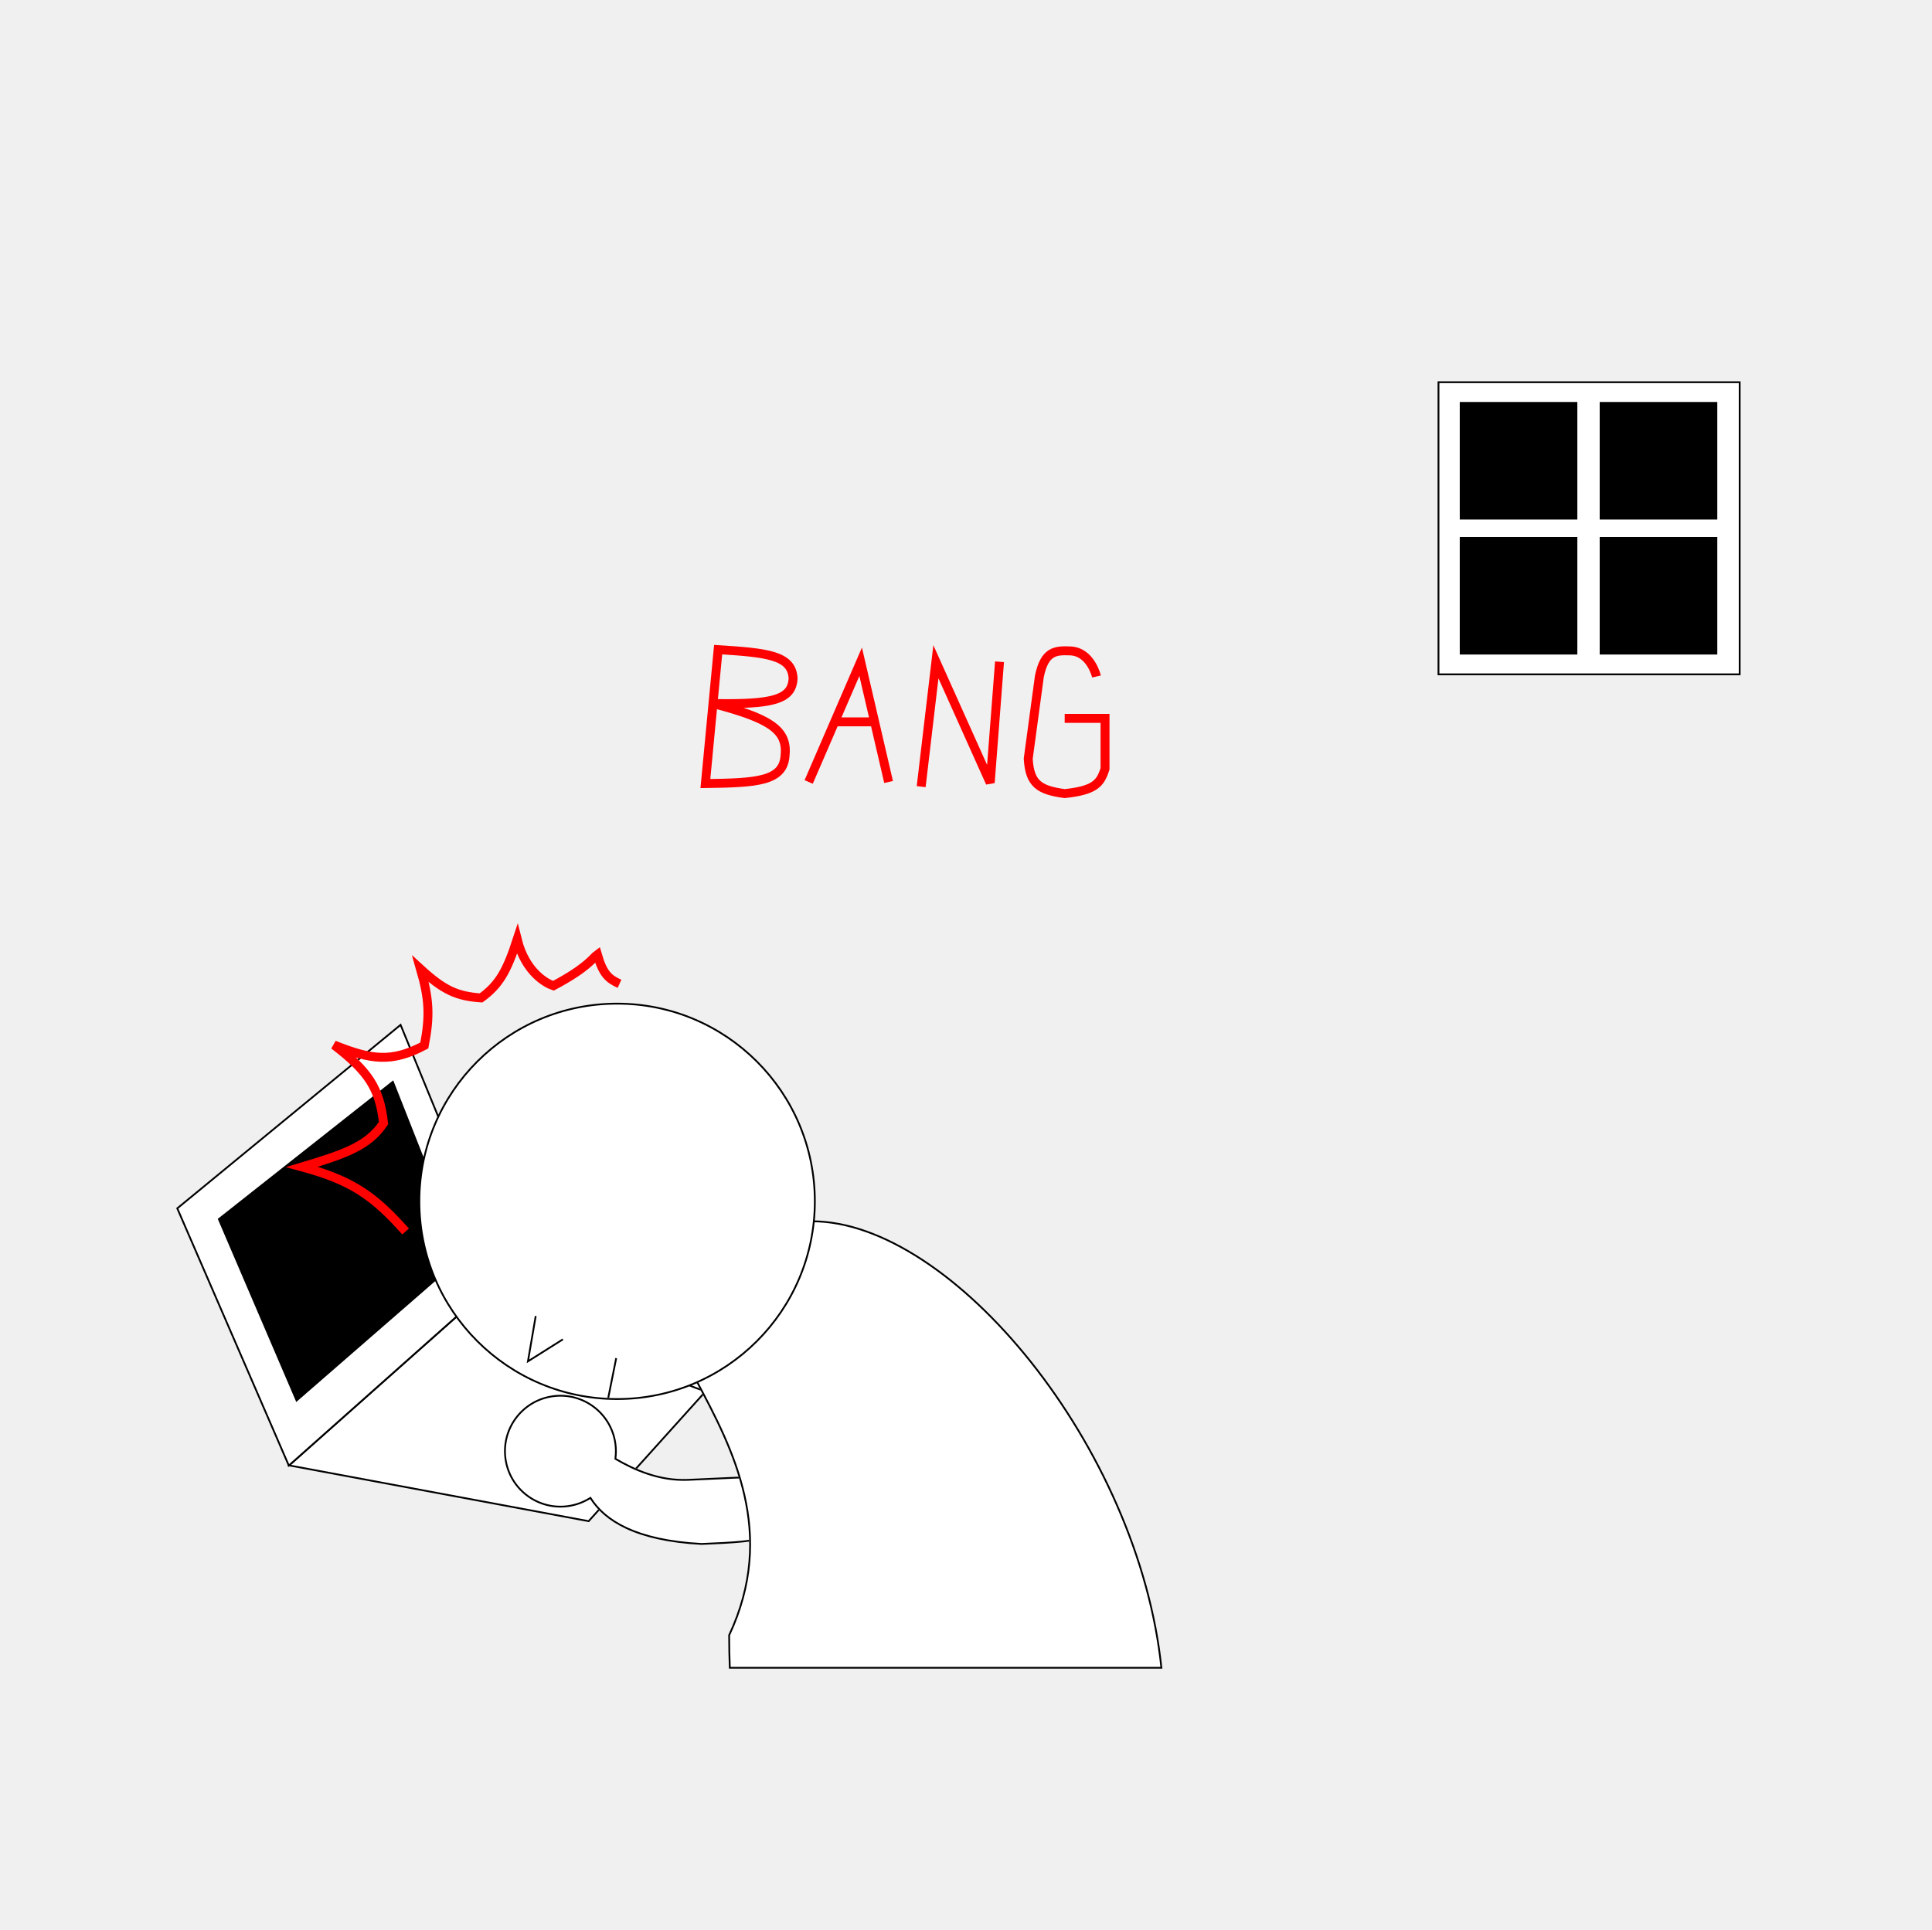
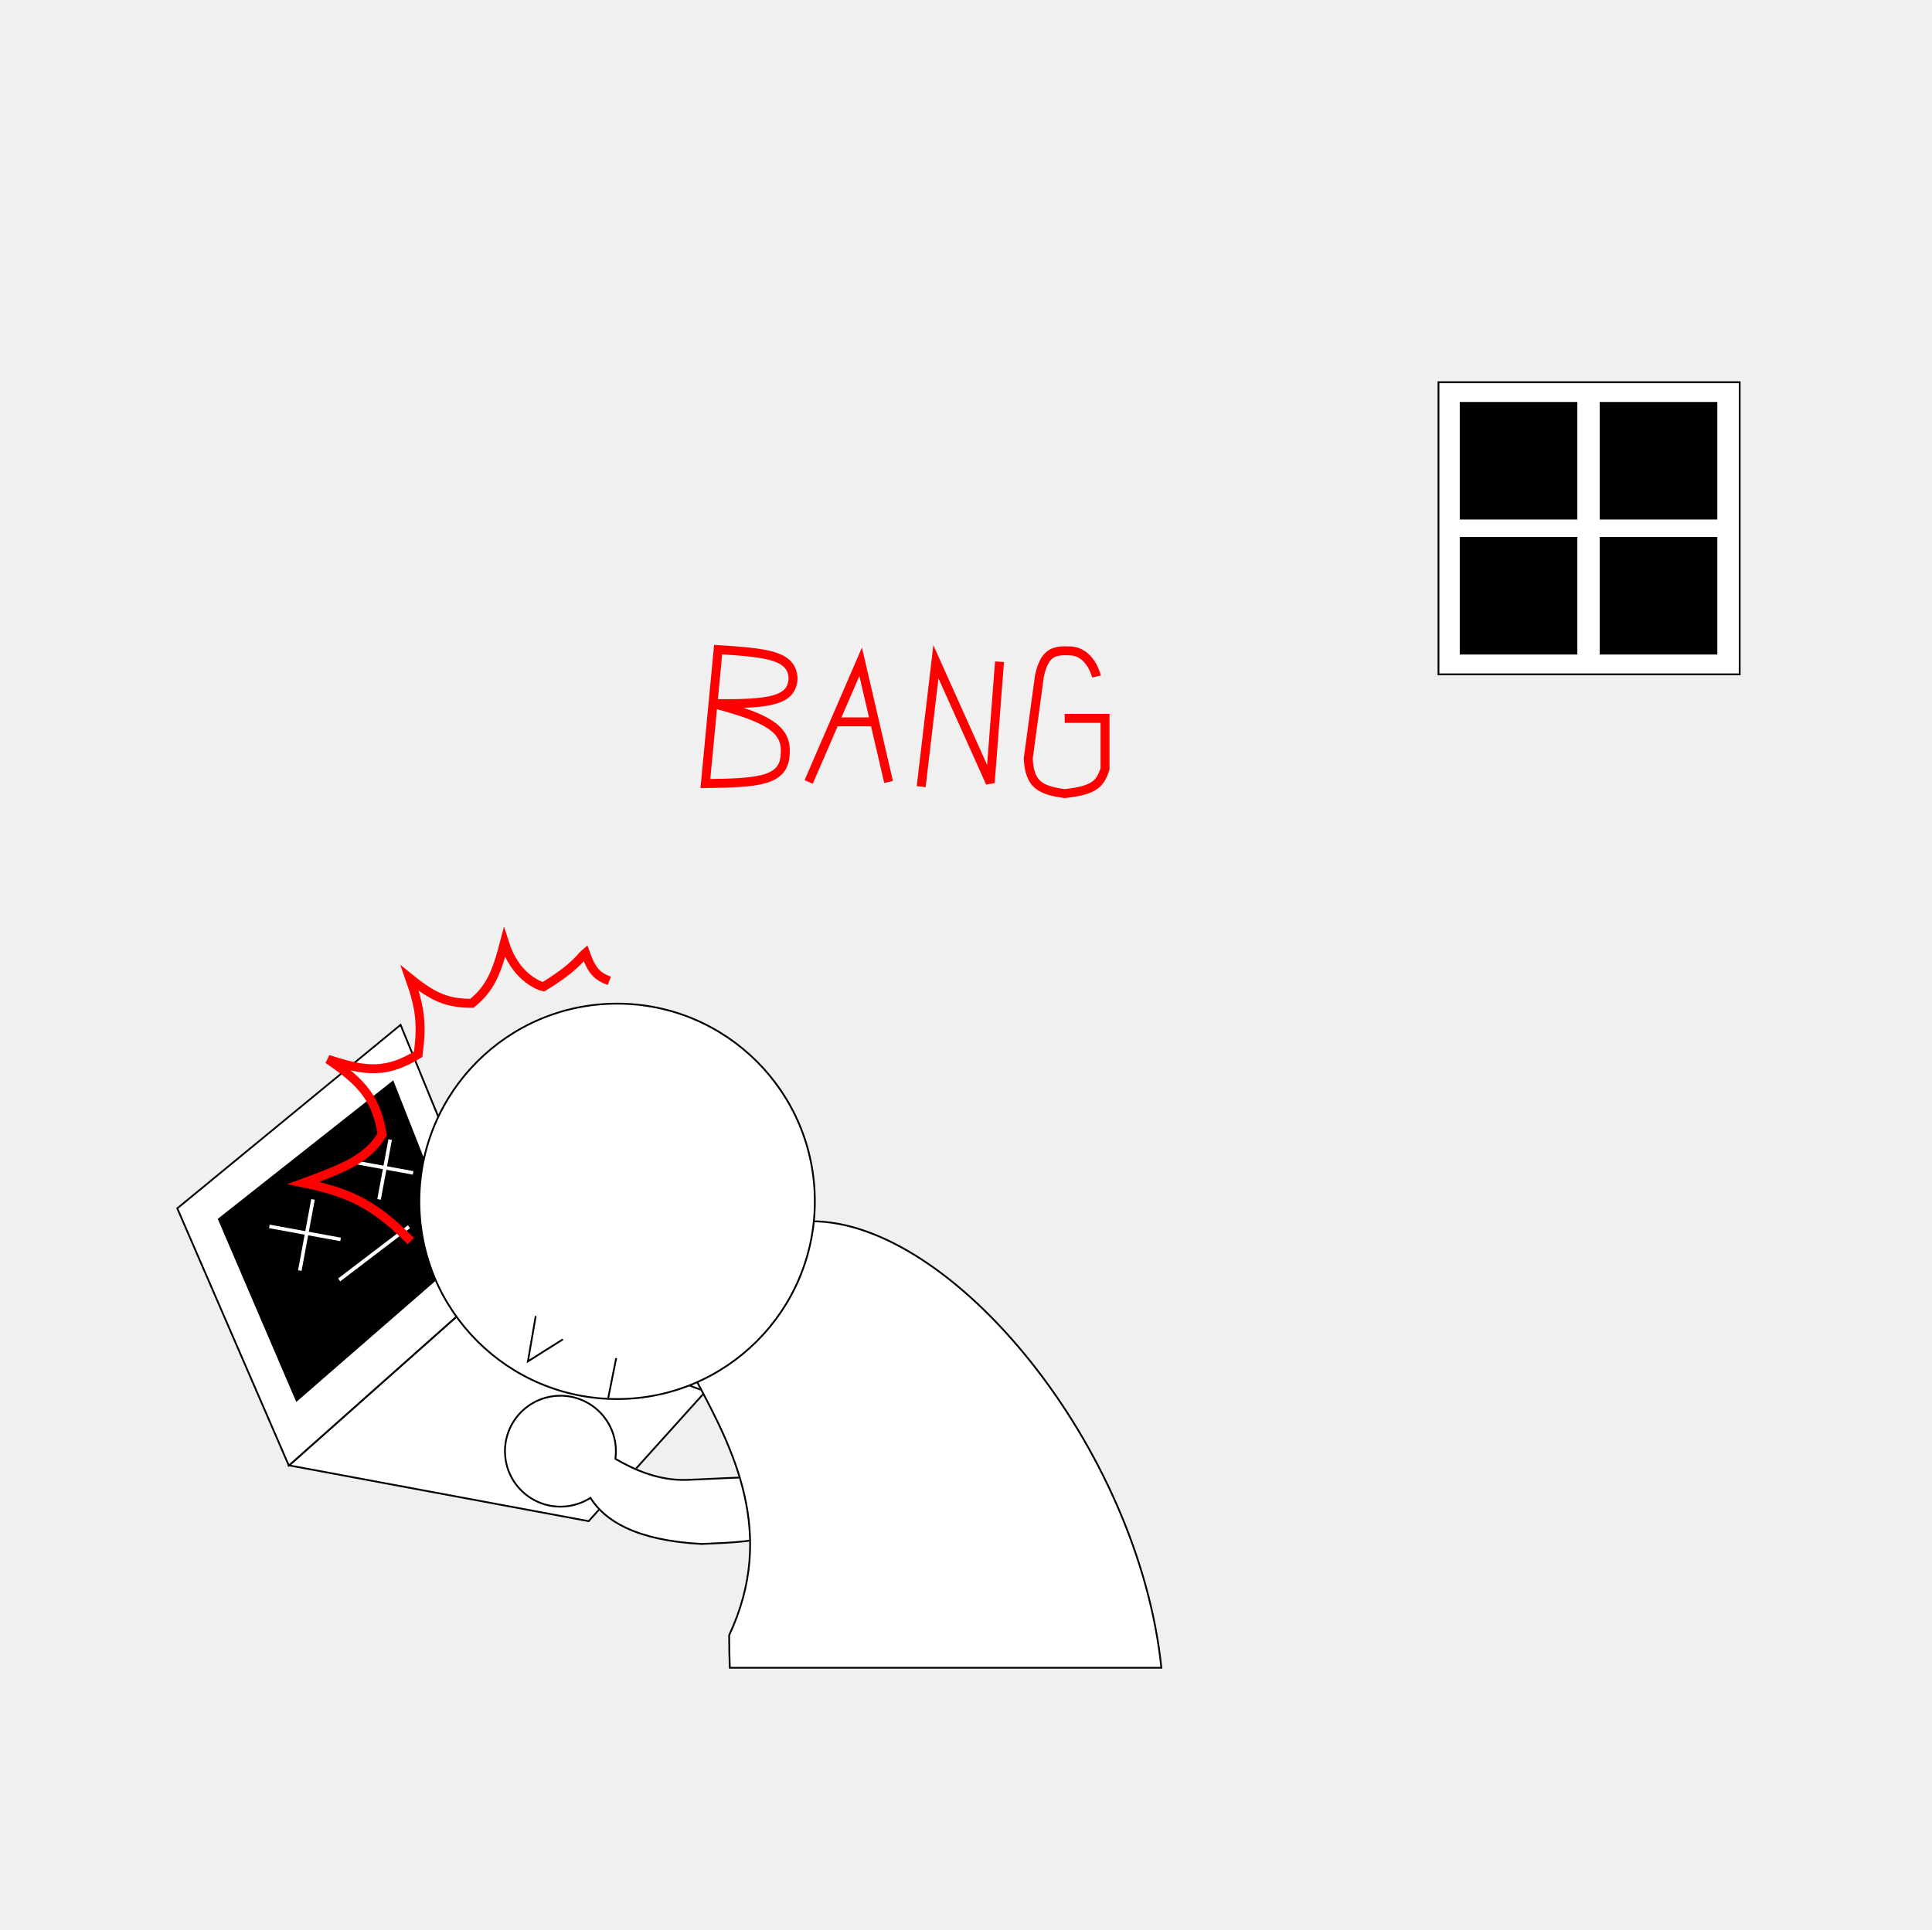
<svg xmlns="http://www.w3.org/2000/svg" width="1081" height="1080" viewBox="0 0 1081 1080" fill="none">
  <g clip-path="url(#clip0)">
    <path d="M329.358 851.332L161.765 820.113L281.868 713.409L443.174 724.97L329.358 851.332Z" fill="white" stroke="black" />
    <mask id="path-2-inside-1" fill="white">
      <path fill-rule="evenodd" clip-rule="evenodd" d="M377.818 741.006C379.386 737.462 380.256 733.541 380.256 729.417C380.256 713.582 367.419 700.744 351.583 700.744C335.748 700.744 322.91 713.582 322.91 729.417C322.91 745.253 335.748 758.09 351.583 758.09C355.979 758.09 360.144 757.101 363.867 755.333C368.689 767.491 382.214 780.224 419.826 783.481C452.063 783.481 459.449 782.213 459.449 770.355C505.98 752.277 456.079 752.719 424.337 753C420.708 753.032 417.316 753.062 414.333 753.062C399.401 753.062 386.918 746.68 377.818 741.006Z" />
    </mask>
    <path fill-rule="evenodd" clip-rule="evenodd" d="M377.818 741.006C379.386 737.462 380.256 733.541 380.256 729.417C380.256 713.582 367.419 700.744 351.583 700.744C335.748 700.744 322.91 713.582 322.91 729.417C322.91 745.253 335.748 758.09 351.583 758.09C355.979 758.09 360.144 757.101 363.867 755.333C368.689 767.491 382.214 780.224 419.826 783.481C452.063 783.481 459.449 782.213 459.449 770.355C505.98 752.277 456.079 752.719 424.337 753C420.708 753.032 417.316 753.062 414.333 753.062C399.401 753.062 386.918 746.68 377.818 741.006Z" fill="white" />
-     <path d="M377.818 741.006L376.903 740.601L376.552 741.395L377.289 741.854L377.818 741.006ZM363.867 755.333L364.796 754.965L364.403 753.972L363.438 754.43L363.867 755.333ZM419.826 783.481L419.739 784.477L419.782 784.481H419.826V783.481ZM459.449 770.355L459.086 769.423L458.449 769.671V770.355H459.449ZM424.337 753L424.329 752L424.329 752L424.337 753ZM379.256 729.417C379.256 733.399 378.416 737.183 376.903 740.601L378.733 741.41C380.355 737.742 381.256 733.683 381.256 729.417H379.256ZM351.583 701.744C366.867 701.744 379.256 714.134 379.256 729.417H381.256C381.256 713.029 367.971 699.744 351.583 699.744V701.744ZM323.91 729.417C323.91 714.134 336.3 701.744 351.583 701.744V699.744C335.195 699.744 321.91 713.029 321.91 729.417H323.91ZM351.583 757.09C336.3 757.09 323.91 744.701 323.91 729.417H321.91C321.91 745.805 335.195 759.09 351.583 759.09V757.09ZM363.438 754.43C359.846 756.136 355.828 757.09 351.583 757.09V759.09C356.13 759.09 360.441 758.067 364.296 756.237L363.438 754.43ZM419.912 782.484C382.495 779.244 369.422 766.627 364.796 754.965L362.937 755.702C367.956 768.355 381.934 781.203 419.739 784.477L419.912 782.484ZM458.449 770.355C458.449 773.234 457.997 775.304 456.96 776.852C455.935 778.382 454.239 779.549 451.433 780.408C448.612 781.272 444.763 781.796 439.559 782.099C434.365 782.401 427.884 782.481 419.826 782.481V784.481C427.886 784.481 434.417 784.401 439.675 784.095C444.922 783.79 448.964 783.256 452.019 782.321C455.089 781.381 457.254 780.007 458.622 777.965C459.977 775.94 460.449 773.405 460.449 770.355H458.449ZM424.346 754C432.285 753.929 441.338 753.849 449.734 754.05C458.146 754.252 465.829 754.735 471.05 755.773C473.688 756.298 475.554 756.94 476.581 757.663C477.083 758.016 477.29 758.323 477.361 758.555C477.423 758.759 477.425 759.049 477.18 759.496C476.642 760.477 475.126 761.825 472.108 763.538C469.141 765.221 464.882 767.171 459.086 769.423L459.811 771.287C465.648 769.019 470.008 767.029 473.095 765.277C476.131 763.554 478.102 761.974 478.933 760.458C479.373 759.657 479.53 758.807 479.273 757.97C479.026 757.161 478.441 756.526 477.733 756.027C476.34 755.047 474.116 754.344 471.44 753.812C466.035 752.736 458.199 752.253 449.782 752.051C441.348 751.849 432.261 751.929 424.329 752L424.346 754ZM414.333 754.062C417.321 754.062 420.718 754.032 424.346 754L424.329 752C420.698 752.032 417.311 752.062 414.333 752.062V754.062ZM377.289 741.854C386.438 747.559 399.117 754.062 414.333 754.062V752.062C399.684 752.062 387.397 745.8 378.347 740.157L377.289 741.854Z" fill="black" mask="url(#path-2-inside-1)" />
+     <path d="M377.818 741.006L376.903 740.601L376.552 741.395L377.289 741.854L377.818 741.006ZM363.867 755.333L364.796 754.965L364.403 753.972L363.438 754.43L363.867 755.333ZM419.826 783.481L419.739 784.477L419.782 784.481H419.826V783.481ZM459.449 770.355L459.086 769.423L458.449 769.671V770.355H459.449ZM424.337 753L424.329 752L424.337 753ZM379.256 729.417C379.256 733.399 378.416 737.183 376.903 740.601L378.733 741.41C380.355 737.742 381.256 733.683 381.256 729.417H379.256ZM351.583 701.744C366.867 701.744 379.256 714.134 379.256 729.417H381.256C381.256 713.029 367.971 699.744 351.583 699.744V701.744ZM323.91 729.417C323.91 714.134 336.3 701.744 351.583 701.744V699.744C335.195 699.744 321.91 713.029 321.91 729.417H323.91ZM351.583 757.09C336.3 757.09 323.91 744.701 323.91 729.417H321.91C321.91 745.805 335.195 759.09 351.583 759.09V757.09ZM363.438 754.43C359.846 756.136 355.828 757.09 351.583 757.09V759.09C356.13 759.09 360.441 758.067 364.296 756.237L363.438 754.43ZM419.912 782.484C382.495 779.244 369.422 766.627 364.796 754.965L362.937 755.702C367.956 768.355 381.934 781.203 419.739 784.477L419.912 782.484ZM458.449 770.355C458.449 773.234 457.997 775.304 456.96 776.852C455.935 778.382 454.239 779.549 451.433 780.408C448.612 781.272 444.763 781.796 439.559 782.099C434.365 782.401 427.884 782.481 419.826 782.481V784.481C427.886 784.481 434.417 784.401 439.675 784.095C444.922 783.79 448.964 783.256 452.019 782.321C455.089 781.381 457.254 780.007 458.622 777.965C459.977 775.94 460.449 773.405 460.449 770.355H458.449ZM424.346 754C432.285 753.929 441.338 753.849 449.734 754.05C458.146 754.252 465.829 754.735 471.05 755.773C473.688 756.298 475.554 756.94 476.581 757.663C477.083 758.016 477.29 758.323 477.361 758.555C477.423 758.759 477.425 759.049 477.18 759.496C476.642 760.477 475.126 761.825 472.108 763.538C469.141 765.221 464.882 767.171 459.086 769.423L459.811 771.287C465.648 769.019 470.008 767.029 473.095 765.277C476.131 763.554 478.102 761.974 478.933 760.458C479.373 759.657 479.53 758.807 479.273 757.97C479.026 757.161 478.441 756.526 477.733 756.027C476.34 755.047 474.116 754.344 471.441 753.812C466.035 752.736 458.199 752.253 449.782 752.051C441.348 751.849 432.261 751.929 424.329 752L424.346 754ZM414.333 754.062C417.321 754.062 420.718 754.032 424.346 754L424.329 752C420.698 752.032 417.311 752.062 414.333 752.062V754.062ZM377.289 741.854C386.438 747.559 399.117 754.062 414.333 754.062V752.062C399.684 752.062 387.397 745.8 378.347 740.157L377.289 741.854Z" fill="black" mask="url(#path-2-inside-1)" />
    <mask id="path-4-inside-2" fill="white">
      <path fill-rule="evenodd" clip-rule="evenodd" d="M344.86 816.167C345.202 813.486 345.201 810.717 344.82 807.912C342.471 790.656 326.578 778.57 309.322 780.919C292.065 783.267 279.98 799.16 282.328 816.416C284.676 833.673 300.569 845.758 317.826 843.41C322.364 842.792 326.545 841.238 330.199 838.969C338.194 851.355 355.364 862.616 392.547 864.585C429.586 863.148 438.011 861.271 437.45 846.802C490.055 822.667 432.743 825.431 396.288 827.19C392.119 827.391 388.223 827.579 384.796 827.712C368.982 828.325 355.302 822.229 344.86 816.167Z" />
    </mask>
    <path fill-rule="evenodd" clip-rule="evenodd" d="M344.86 816.167C345.202 813.486 345.201 810.717 344.82 807.912C342.471 790.656 326.578 778.57 309.322 780.919C292.065 783.267 279.98 799.16 282.328 816.416C284.676 833.673 300.569 845.758 317.826 843.41C322.364 842.792 326.545 841.238 330.199 838.969C338.194 851.355 355.364 862.616 392.547 864.585C429.586 863.148 438.011 861.271 437.45 846.802C490.055 822.667 432.743 825.431 396.288 827.19C392.119 827.391 388.223 827.579 384.796 827.712C368.982 828.325 355.302 822.229 344.86 816.167Z" fill="white" />
-     <path d="M344.86 816.167L343.868 816.041L343.785 816.699L344.358 817.032L344.86 816.167ZM330.199 838.969L331.039 838.426L330.506 837.601L329.671 838.119L330.199 838.969ZM392.547 864.585L392.494 865.584L392.54 865.586L392.586 865.585L392.547 864.585ZM437.45 846.802L437.033 845.893L436.424 846.172L436.45 846.841L437.45 846.802ZM396.288 827.19L396.239 826.191L396.239 826.191L396.288 827.19ZM384.796 827.712L384.835 828.711L384.835 828.711L384.796 827.712ZM343.829 808.047C344.198 810.765 344.199 813.446 343.868 816.041L345.852 816.293C346.205 813.527 346.204 810.67 345.81 807.777L343.829 808.047ZM309.457 781.909C326.166 779.636 341.555 791.338 343.829 808.047L345.81 807.777C343.388 789.974 326.991 777.505 309.187 779.928L309.457 781.909ZM283.319 816.281C281.045 799.572 292.747 784.183 309.457 781.909L309.187 779.928C291.383 782.351 278.915 798.747 281.337 816.551L283.319 816.281ZM317.691 842.419C300.982 844.693 285.593 832.991 283.319 816.281L281.337 816.551C283.76 834.355 300.157 846.824 317.961 844.401L317.691 842.419ZM329.671 838.119C326.134 840.316 322.087 841.821 317.691 842.419L317.961 844.401C322.641 843.764 326.955 842.16 330.727 839.818L329.671 838.119ZM392.6 863.587C355.589 861.626 338.793 850.439 331.039 838.426L329.359 839.511C337.595 852.271 355.138 863.605 392.494 865.584L392.6 863.587ZM436.45 846.841C436.588 850.38 436.165 852.988 435.013 854.983C433.876 856.952 431.944 858.466 428.752 859.642C425.541 860.826 421.134 861.638 415.167 862.24C409.211 862.841 401.767 863.227 392.509 863.586L392.586 865.585C401.847 865.225 409.345 864.838 415.368 864.23C421.381 863.624 425.99 862.792 429.444 861.519C432.919 860.238 435.303 858.48 436.745 855.983C438.172 853.511 438.592 850.459 438.449 846.763L436.45 846.841ZM396.336 828.189C405.453 827.749 415.852 827.247 425.51 827.118C435.184 826.989 444.041 827.235 450.098 828.272C453.152 828.794 455.348 829.496 456.588 830.35C457.193 830.767 457.489 831.165 457.606 831.519C457.716 831.852 457.713 832.284 457.432 832.884C456.832 834.165 455.112 835.901 451.731 838.122C448.394 840.314 443.587 842.886 437.033 845.893L437.867 847.711C444.463 844.684 449.373 842.064 452.829 839.794C456.24 837.553 458.388 835.559 459.243 833.733C459.689 832.779 459.81 831.814 459.505 830.891C459.206 829.988 458.548 829.272 457.723 828.703C456.102 827.587 453.535 826.831 450.435 826.3C444.182 825.23 435.163 824.989 425.483 825.118C415.785 825.248 405.35 825.751 396.239 826.191L396.336 828.189ZM384.835 828.711C388.268 828.578 392.169 828.389 396.336 828.189L396.239 826.191C392.07 826.392 388.179 826.58 384.757 826.712L384.835 828.711ZM344.358 817.032C354.864 823.131 368.742 829.335 384.835 828.711L384.757 826.712C369.223 827.315 355.741 821.328 345.362 815.302L344.358 817.032Z" fill="black" mask="url(#path-4-inside-2)" />
+     <path d="M344.86 816.167L343.868 816.041L343.785 816.699L344.358 817.032L344.86 816.167ZM330.199 838.969L331.039 838.426L330.506 837.601L329.671 838.119L330.199 838.969ZM392.547 864.585L392.494 865.584L392.54 865.586L392.586 865.585L392.547 864.585ZM437.45 846.802L437.033 845.893L436.424 846.172L436.45 846.841L437.45 846.802ZM396.288 827.19L396.239 826.191L396.288 827.19ZM384.796 827.712L384.835 828.711L384.796 827.712ZM343.829 808.047C344.198 810.765 344.199 813.446 343.868 816.041L345.852 816.293C346.205 813.527 346.204 810.67 345.81 807.777L343.829 808.047ZM309.457 781.909C326.166 779.636 341.555 791.338 343.829 808.047L345.81 807.777C343.388 789.974 326.991 777.505 309.187 779.928L309.457 781.909ZM283.319 816.281C281.045 799.572 292.747 784.183 309.457 781.909L309.187 779.928C291.383 782.351 278.915 798.747 281.337 816.551L283.319 816.281ZM317.691 842.419C300.982 844.693 285.593 832.991 283.319 816.281L281.337 816.551C283.76 834.355 300.157 846.824 317.961 844.401L317.691 842.419ZM329.671 838.119C326.134 840.316 322.087 841.821 317.691 842.419L317.961 844.401C322.641 843.764 326.955 842.16 330.727 839.818L329.671 838.119ZM392.6 863.587C355.589 861.626 338.793 850.439 331.039 838.426L329.359 839.511C337.595 852.271 355.138 863.605 392.494 865.584L392.6 863.587ZM436.45 846.841C436.588 850.38 436.165 852.988 435.013 854.983C433.876 856.952 431.944 858.466 428.752 859.642C425.541 860.826 421.134 861.638 415.167 862.24C409.211 862.841 401.767 863.227 392.509 863.586L392.586 865.585C401.847 865.225 409.345 864.838 415.368 864.23C421.381 863.624 425.99 862.792 429.444 861.519C432.919 860.238 435.303 858.48 436.745 855.983C438.172 853.511 438.592 850.459 438.449 846.763L436.45 846.841ZM396.336 828.189C405.453 827.749 415.852 827.247 425.51 827.118C435.184 826.989 444.041 827.235 450.098 828.272C453.152 828.794 455.348 829.496 456.588 830.35C457.193 830.767 457.489 831.165 457.606 831.519C457.716 831.852 457.713 832.284 457.432 832.884C456.832 834.165 455.112 835.901 451.731 838.122C448.394 840.314 443.587 842.886 437.033 845.893L437.867 847.711C444.463 844.684 449.373 842.064 452.829 839.794C456.24 837.553 458.388 835.559 459.243 833.733C459.689 832.779 459.81 831.814 459.505 830.891C459.206 829.988 458.548 829.272 457.723 828.703C456.102 827.587 453.535 826.831 450.435 826.3C444.182 825.23 435.163 824.989 425.483 825.118C415.785 825.248 405.35 825.751 396.239 826.191L396.336 828.189ZM384.835 828.711C388.268 828.578 392.169 828.389 396.336 828.189L396.239 826.191C392.07 826.392 388.179 826.58 384.757 826.712L384.835 828.711ZM344.358 817.032C354.864 823.131 368.742 829.335 384.835 828.711L384.757 826.712C369.223 827.315 355.741 821.328 345.362 815.302L344.358 817.032Z" fill="black" mask="url(#path-4-inside-2)" />
    <mask id="path-6-inside-3" fill="white">
      <path fill-rule="evenodd" clip-rule="evenodd" d="M407.863 933.874H650.38C637.659 809.617 533.157 683.001 454.293 683.001C348.873 696.897 365.021 727.322 389.661 773.747C409.309 810.767 434.357 857.96 407.471 915.058C407.471 921.431 407.603 927.705 407.863 933.874Z" />
    </mask>
    <path fill-rule="evenodd" clip-rule="evenodd" d="M407.863 933.874H650.38C637.659 809.617 533.157 683.001 454.293 683.001C348.873 696.897 365.021 727.322 389.661 773.747C409.309 810.767 434.357 857.96 407.471 915.058C407.471 921.431 407.603 927.705 407.863 933.874Z" fill="white" />
-     <path d="M407.863 933.874L406.864 933.916L406.904 934.874H407.863V933.874ZM650.38 933.874V934.874H651.487L651.375 933.772L650.38 933.874ZM454.293 683.001V682.001H454.227L454.162 682.01L454.293 683.001ZM389.661 773.747L388.778 774.216L388.778 774.216L389.661 773.747ZM407.471 915.058L406.566 914.632L406.471 914.834V915.058H407.471ZM407.863 934.874H650.38V932.874H407.863V934.874ZM454.293 684.001C473.749 684.001 494.877 691.815 515.866 705.563C536.845 719.305 557.623 738.936 576.358 762.464C613.834 809.528 643.047 872.07 649.385 933.976L651.375 933.772C644.991 871.42 615.593 808.526 577.922 761.218C559.084 737.56 538.154 717.771 516.961 703.89C495.777 690.014 474.269 682.001 454.293 682.001V684.001ZM390.545 773.279C384.373 761.651 378.786 751.119 375.485 741.609C372.184 732.1 371.235 723.791 374.133 716.548C377.026 709.319 383.848 702.912 396.649 697.434C409.451 691.955 428.103 687.462 454.424 683.993L454.162 682.01C427.773 685.488 408.911 690.01 395.862 695.595C382.811 701.18 375.444 707.887 372.276 715.805C369.114 723.708 370.233 732.578 373.596 742.265C376.958 751.951 382.629 762.631 388.778 774.216L390.545 773.279ZM408.376 915.484C435.496 857.887 410.174 810.263 390.545 773.279L388.778 774.216C408.445 811.271 433.217 858.033 406.566 914.632L408.376 915.484ZM408.862 933.832C408.602 927.677 408.471 921.417 408.471 915.058H406.471C406.471 921.445 406.603 927.733 406.864 933.916L408.862 933.832Z" fill="black" mask="url(#path-6-inside-3)" />
+     <path d="M407.863 933.874L406.864 933.916L406.904 934.874H407.863V933.874ZM650.38 933.874V934.874H651.487L651.375 933.772L650.38 933.874ZM454.293 683.001V682.001H454.227L454.162 682.01L454.293 683.001ZM389.661 773.747L388.778 774.216L389.661 773.747ZM407.471 915.058L406.566 914.632L406.471 914.834V915.058H407.471ZM407.863 934.874H650.38V932.874H407.863V934.874ZM454.293 684.001C473.749 684.001 494.877 691.815 515.866 705.563C536.845 719.305 557.623 738.936 576.358 762.464C613.834 809.528 643.047 872.07 649.385 933.976L651.375 933.772C644.991 871.42 615.593 808.526 577.922 761.218C559.084 737.56 538.154 717.771 516.961 703.89C495.777 690.014 474.269 682.001 454.293 682.001V684.001ZM390.545 773.279C384.373 761.651 378.786 751.119 375.485 741.609C372.184 732.1 371.235 723.791 374.133 716.548C377.026 709.319 383.848 702.912 396.649 697.434C409.451 691.955 428.103 687.462 454.424 683.993L454.162 682.01C427.773 685.488 408.911 690.01 395.862 695.595C382.811 701.18 375.444 707.887 372.276 715.805C369.114 723.708 370.233 732.578 373.596 742.265C376.958 751.951 382.629 762.631 388.778 774.216L390.545 773.279ZM408.376 915.484C435.496 857.887 410.174 810.263 390.545 773.279L388.778 774.216C408.445 811.271 433.217 858.033 406.566 914.632L408.376 915.484ZM408.862 933.832C408.602 927.677 408.471 921.417 408.471 915.058H406.471C406.471 921.445 406.603 927.733 406.864 933.916L408.862 933.832Z" fill="black" mask="url(#path-6-inside-3)" />
    <path d="M161.602 820.223L99.194 676.258L224.126 573.574L281.574 713.581L161.602 820.223Z" fill="white" stroke="black" />
    <path d="M165.954 783.805L122.45 682.295L219.807 605.434L258.414 703.36L165.954 783.805Z" fill="black" stroke="black" />
+     <line x1="189.772" y1="716.313" x2="228.821" y2="686.548" stroke="white" stroke-width="2" />
    <rect x="804.862" y="213.908" width="168.528" height="163.492" fill="white" stroke="black" />
    <circle cx="345.275" cy="672.337" r="110.643" fill="white" stroke="black" />
    <rect x="817.271" y="225.469" width="64.791" height="64.791" fill="black" stroke="black" />
    <rect x="817.271" y="301.014" width="64.791" height="64.791" fill="black" stroke="black" />
+     <line x1="197.641" y1="650.284" x2="231.143" y2="656.41" stroke="white" stroke-width="2" />
    <rect x="895.575" y="225.469" width="64.791" height="64.791" fill="black" stroke="black" />
+     <line x1="218.294" y1="637.768" x2="212.097" y2="671.257" stroke="white" stroke-width="2" />
    <rect x="895.575" y="301.014" width="64.791" height="64.791" fill="black" stroke="black" />
-     <path d="M226.943 689.209C209.07 669.139 196.864 660.631 169.026 653.075C193.498 645.733 206.054 641.227 214.603 628.557C212.408 609.044 206.052 599.545 186.877 584.812C207.866 593.246 219.145 594.726 237.417 585.11C240.563 568.817 240.247 559.466 235.313 542.333C248.22 554.145 255.638 557.563 269.168 558.488C279.293 551.098 283.563 543.595 289.39 525.75C294.008 544.342 305.985 550.519 309.646 551.68C328.88 541.49 331.834 535.92 334.225 534.202C337.334 544.941 340.361 547.756 346.632 550.594" stroke="#FF0101" stroke-width="5" />
+     <path d="M229.876 694.582C210.813 675.638 198.111 667.89 169.864 662.044C193.843 653.225 206.101 647.962 213.862 634.794C210.482 615.452 203.559 606.357 183.521 592.82C204.986 599.96 216.334 600.75 233.986 590.038C236.133 573.584 235.248 564.269 229.279 547.468C242.881 558.472 250.494 561.432 264.055 561.531C273.711 553.538 277.516 545.788 282.244 527.621C287.987 545.897 300.318 551.333 304.044 552.268C322.621 540.925 325.23 535.185 327.512 533.325C331.269 543.855 334.462 546.48 340.895 548.93" stroke="#FF0101" stroke-width="5" />
    <path d="M398.945 393.724L401.817 363.575C428.822 365.288 443.125 366.608 443.754 379.636C443.207 391.883 431.656 394.275 398.945 393.724ZM398.945 393.724L394.678 438.526C423.359 438.115 438.578 437.436 439.292 422.465C440.718 407.997 429.665 401.827 398.945 393.724Z" stroke="#FF0000" stroke-width="5" />
    <path d="M452.475 437.637L467.016 403.997M497.184 437.637L489.371 403.997M489.371 403.997L481.558 370.357L467.016 403.997M489.371 403.997H467.016" stroke="#FF0000" stroke-width="5" />
    <path d="M515.415 440.242L523.662 370.357L554.047 438.071L559.255 370.357" stroke="#FF0000" stroke-width="5" />
    <path d="M613.514 378.604C613.514 378.604 610.324 364.662 598.755 364.28C590.557 363.962 584.452 364.28 581.545 378.604L575.316 424.615C576.129 438.809 581.565 442.196 595.717 444.148C612.613 442.319 615.709 438.457 618.289 430.258V402.044H595.717" stroke="#FF0000" stroke-width="5" />
    <path d="M299.742 736.544L295.397 761.889L314.949 749.578" stroke="black" />
    <line x1="340.338" y1="782.298" x2="344.785" y2="760.073" stroke="black" />
+     <line x1="150.72" y1="686.36" x2="190.558" y2="693.645" stroke="white" stroke-width="2" />
+     <line x1="175.127" y1="671.257" x2="167.758" y2="711.079" stroke="white" stroke-width="2" />
  </g>
  <defs>
    <clipPath id="clip0">
      <rect width="1080" height="1080" fill="white" transform="translate(0.758423)" />
    </clipPath>
  </defs>
</svg>
